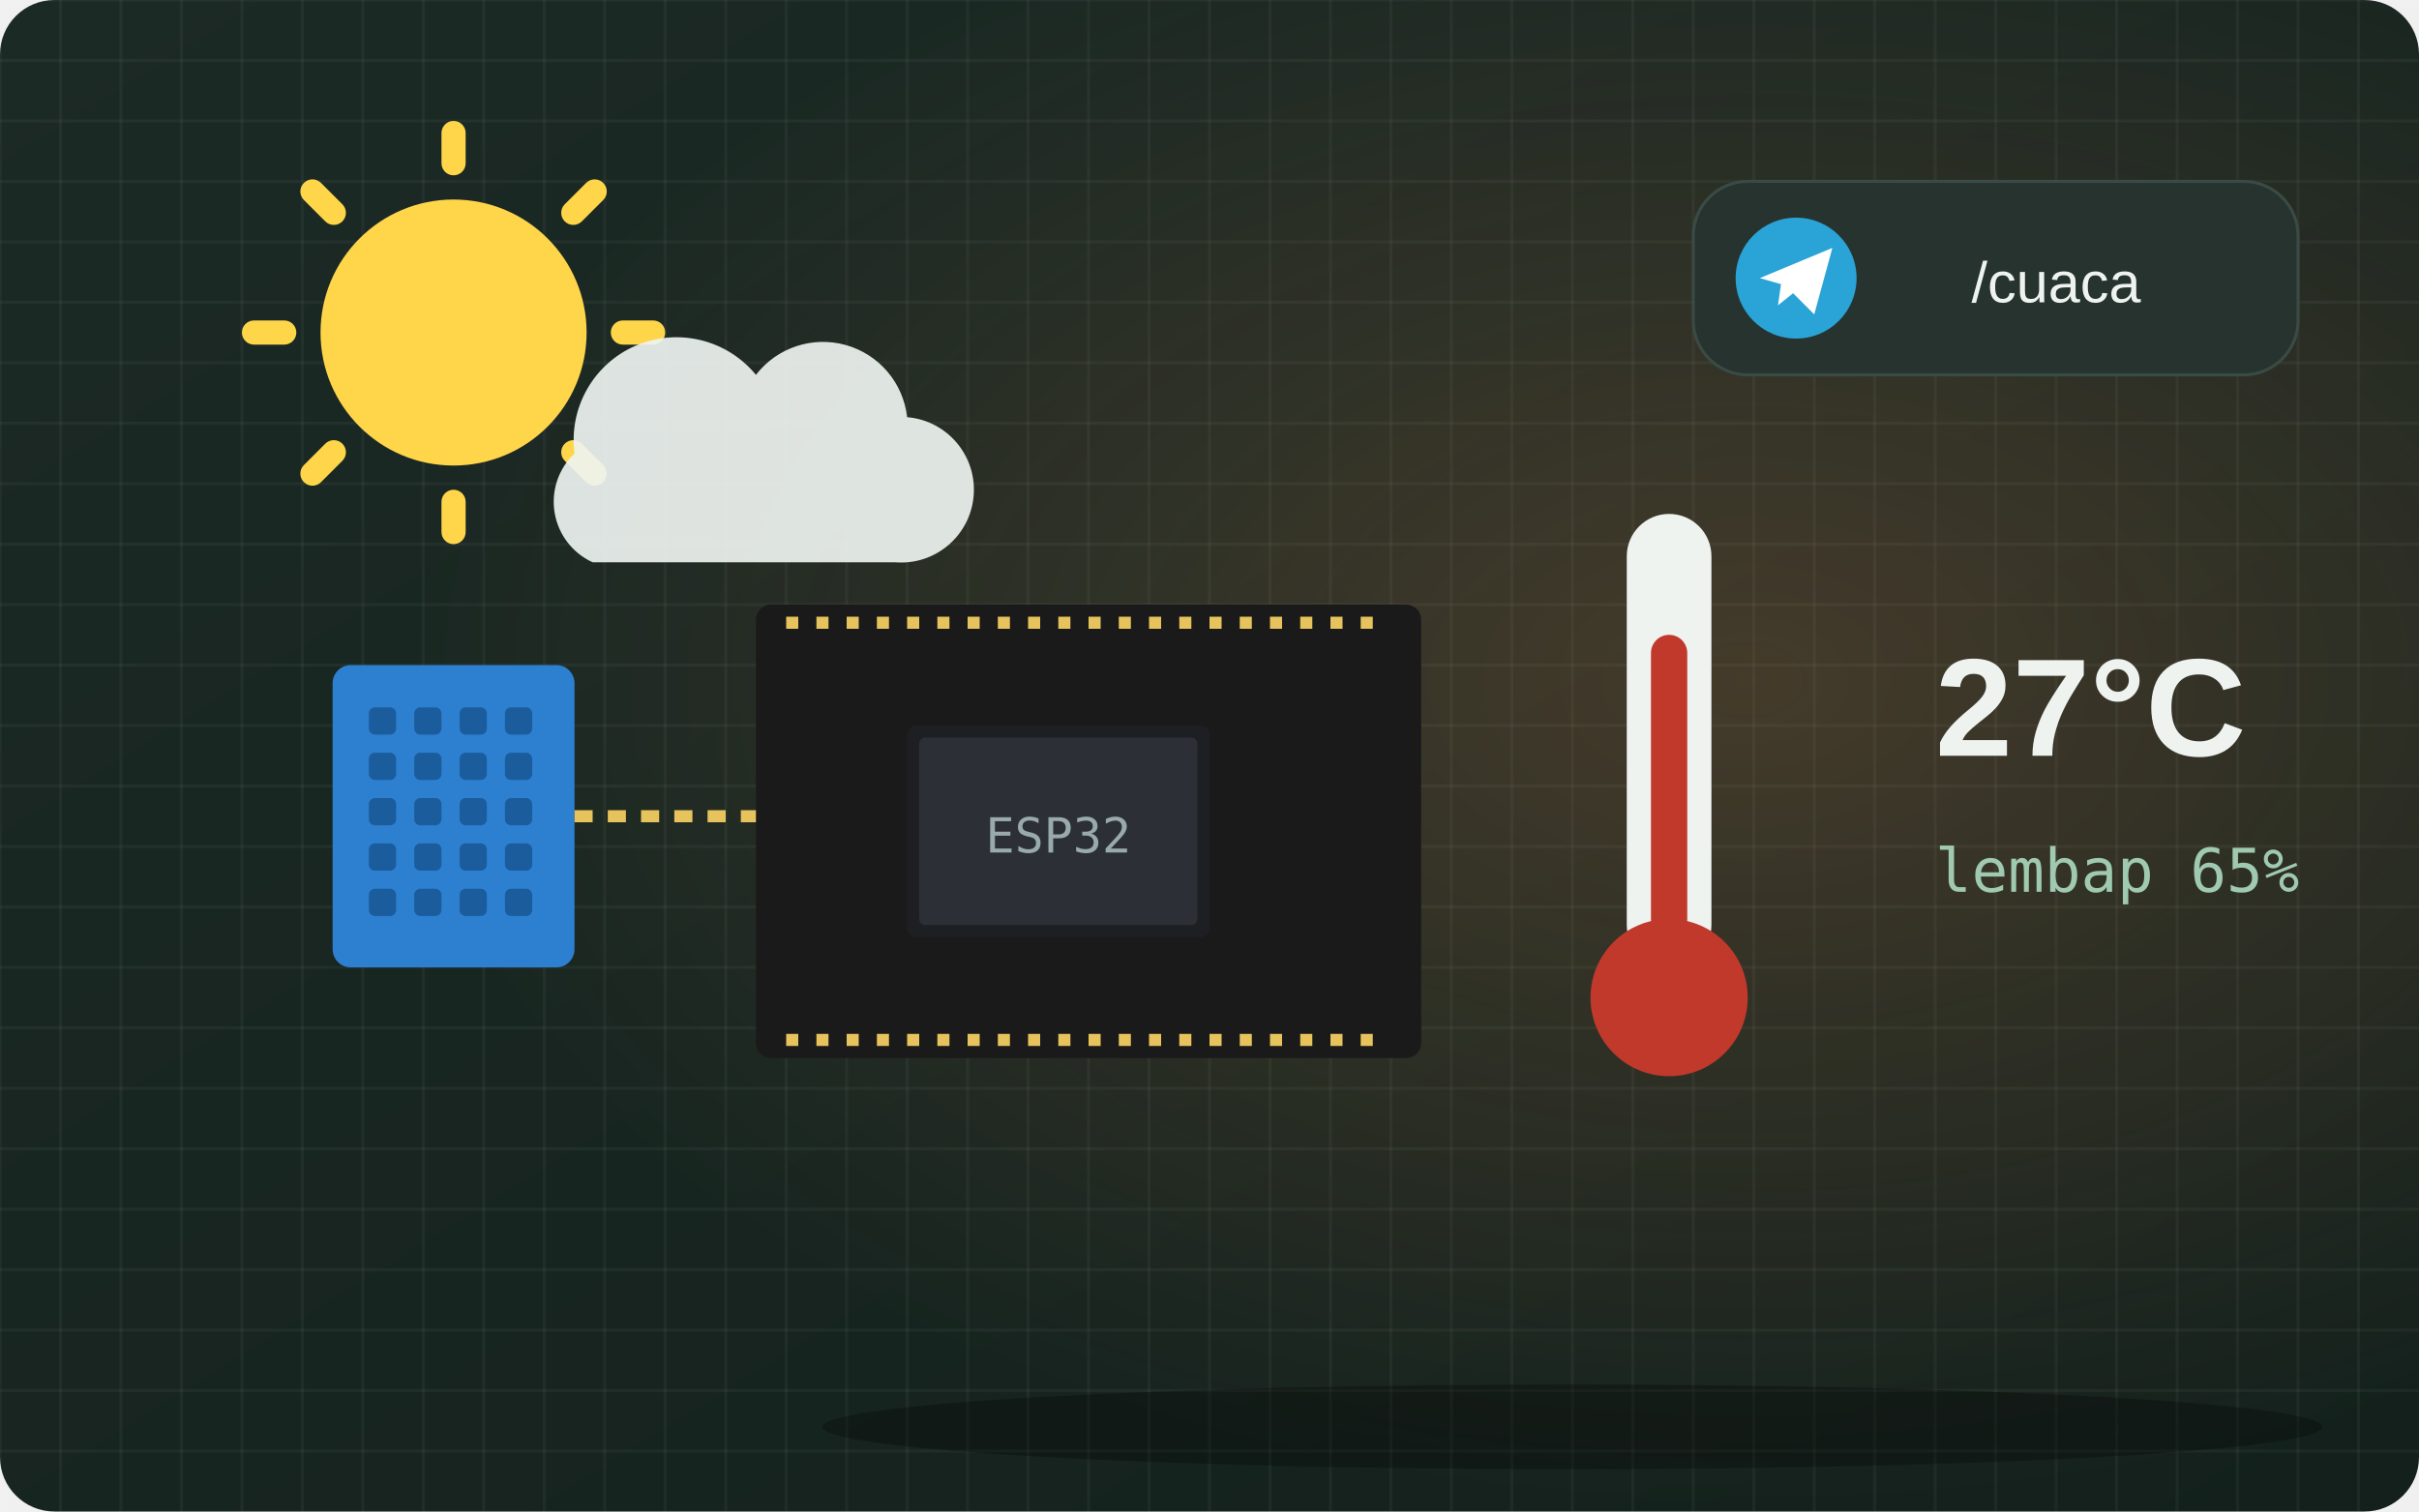
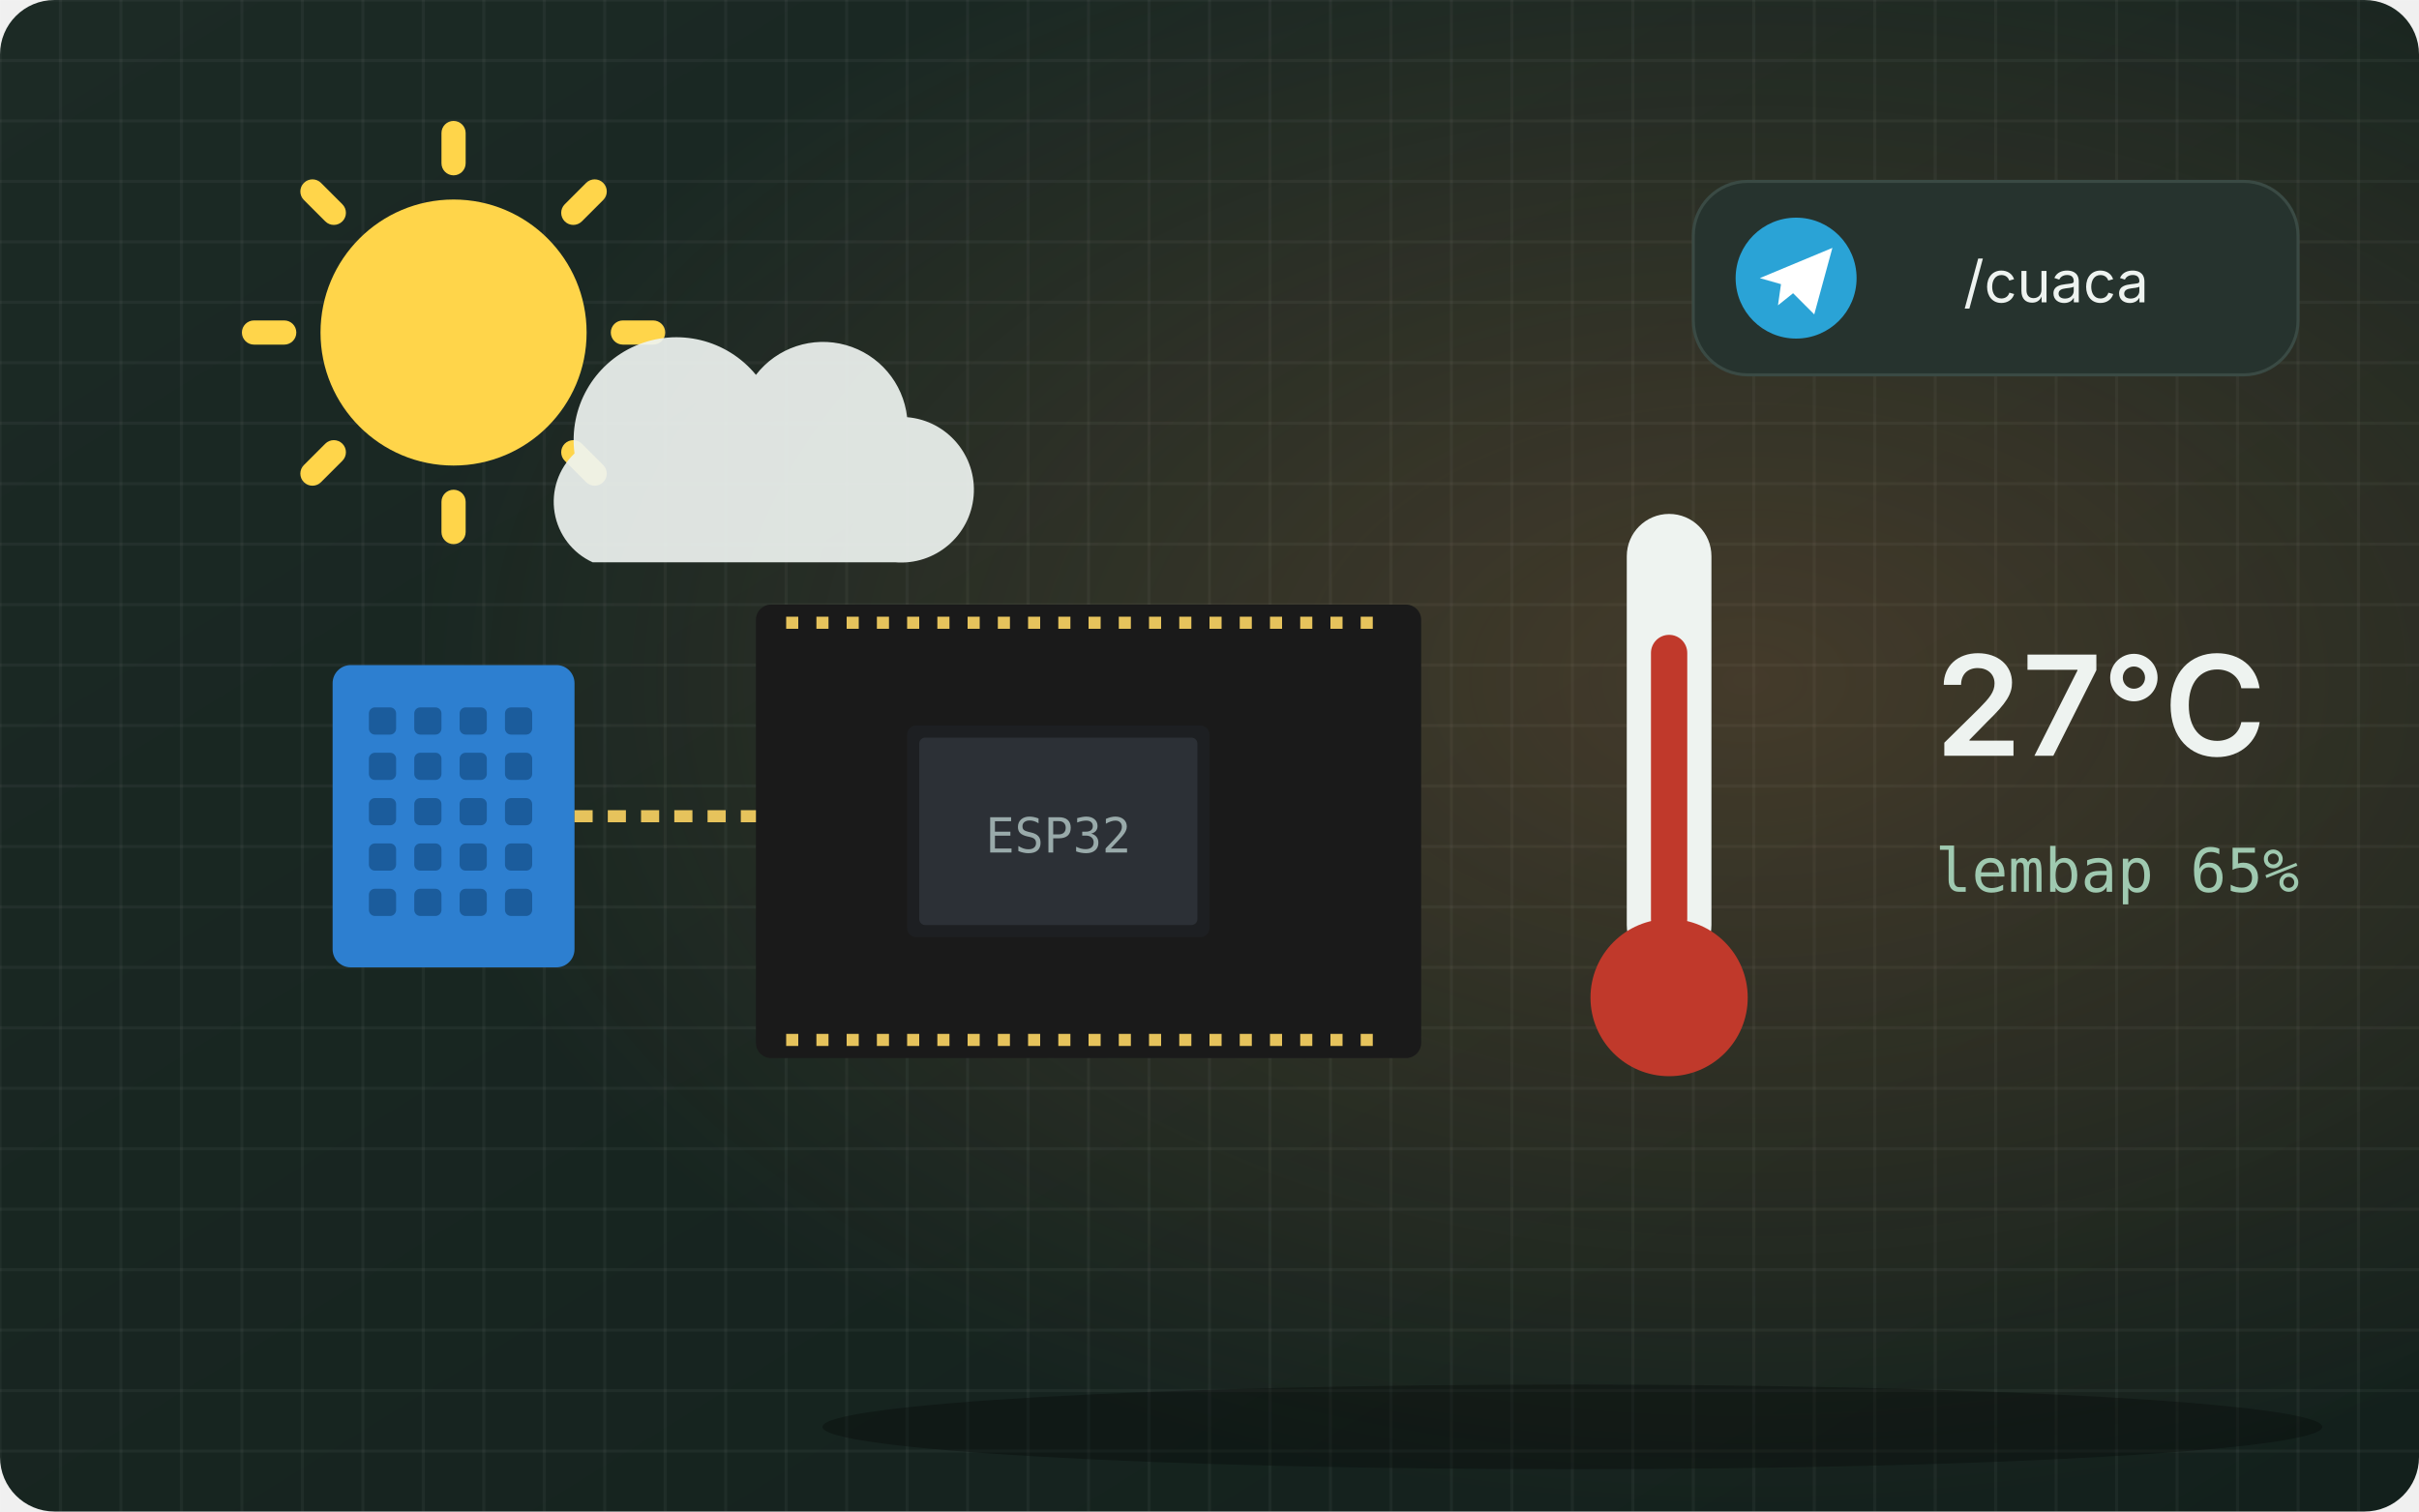
<svg xmlns="http://www.w3.org/2000/svg" viewBox="0 0 800 500" role="img" aria-label="Ilustrasi stasiun cuaca ESP32 dengan sensor DHT11 dan bot Telegram">
  <defs>
    <linearGradient id="bgc" x1="0" y1="0" x2="1" y2="1">
      <stop offset="0" stop-color="#1c2a25" />
      <stop offset="1" stop-color="#13201c" />
    </linearGradient>
    <radialGradient id="glowc" cx=".72" cy=".45" r=".55">
      <stop offset="0" stop-color="#e58c51" stop-opacity=".22" />
      <stop offset="1" stop-color="#e58c51" stop-opacity="0" />
    </radialGradient>
  </defs>
  <rect width="800" height="500" rx="18" fill="url(#bgc)" />
  <path d="M0 0V500" stroke="#ffffff" stroke-opacity=".04" />
  <path d="M20 0V500" stroke="#ffffff" stroke-opacity=".04" />
  <path d="M40 0V500" stroke="#ffffff" stroke-opacity=".04" />
  <path d="M60 0V500" stroke="#ffffff" stroke-opacity=".04" />
  <path d="M80 0V500" stroke="#ffffff" stroke-opacity=".04" />
  <path d="M100 0V500" stroke="#ffffff" stroke-opacity=".04" />
  <path d="M120 0V500" stroke="#ffffff" stroke-opacity=".04" />
  <path d="M140 0V500" stroke="#ffffff" stroke-opacity=".04" />
  <path d="M160 0V500" stroke="#ffffff" stroke-opacity=".04" />
  <path d="M180 0V500" stroke="#ffffff" stroke-opacity=".04" />
  <path d="M200 0V500" stroke="#ffffff" stroke-opacity=".04" />
  <path d="M220 0V500" stroke="#ffffff" stroke-opacity=".04" />
  <path d="M240 0V500" stroke="#ffffff" stroke-opacity=".04" />
  <path d="M260 0V500" stroke="#ffffff" stroke-opacity=".04" />
  <path d="M280 0V500" stroke="#ffffff" stroke-opacity=".04" />
  <path d="M300 0V500" stroke="#ffffff" stroke-opacity=".04" />
  <path d="M320 0V500" stroke="#ffffff" stroke-opacity=".04" />
  <path d="M340 0V500" stroke="#ffffff" stroke-opacity=".04" />
  <path d="M360 0V500" stroke="#ffffff" stroke-opacity=".04" />
  <path d="M380 0V500" stroke="#ffffff" stroke-opacity=".04" />
  <path d="M400 0V500" stroke="#ffffff" stroke-opacity=".04" />
  <path d="M420 0V500" stroke="#ffffff" stroke-opacity=".04" />
  <path d="M440 0V500" stroke="#ffffff" stroke-opacity=".04" />
  <path d="M460 0V500" stroke="#ffffff" stroke-opacity=".04" />
  <path d="M480 0V500" stroke="#ffffff" stroke-opacity=".04" />
  <path d="M500 0V500" stroke="#ffffff" stroke-opacity=".04" />
  <path d="M520 0V500" stroke="#ffffff" stroke-opacity=".04" />
  <path d="M540 0V500" stroke="#ffffff" stroke-opacity=".04" />
  <path d="M560 0V500" stroke="#ffffff" stroke-opacity=".04" />
  <path d="M580 0V500" stroke="#ffffff" stroke-opacity=".04" />
  <path d="M600 0V500" stroke="#ffffff" stroke-opacity=".04" />
  <path d="M620 0V500" stroke="#ffffff" stroke-opacity=".04" />
  <path d="M640 0V500" stroke="#ffffff" stroke-opacity=".04" />
  <path d="M660 0V500" stroke="#ffffff" stroke-opacity=".04" />
  <path d="M680 0V500" stroke="#ffffff" stroke-opacity=".04" />
  <path d="M700 0V500" stroke="#ffffff" stroke-opacity=".04" />
  <path d="M720 0V500" stroke="#ffffff" stroke-opacity=".04" />
  <path d="M740 0V500" stroke="#ffffff" stroke-opacity=".04" />
  <path d="M760 0V500" stroke="#ffffff" stroke-opacity=".04" />
  <path d="M780 0V500" stroke="#ffffff" stroke-opacity=".04" />
  <path d="M0 0H800" stroke="#ffffff" stroke-opacity=".04" />
  <path d="M0 20H800" stroke="#ffffff" stroke-opacity=".04" />
  <path d="M0 40H800" stroke="#ffffff" stroke-opacity=".04" />
  <path d="M0 60H800" stroke="#ffffff" stroke-opacity=".04" />
  <path d="M0 80H800" stroke="#ffffff" stroke-opacity=".04" />
  <path d="M0 100H800" stroke="#ffffff" stroke-opacity=".04" />
  <path d="M0 120H800" stroke="#ffffff" stroke-opacity=".04" />
  <path d="M0 140H800" stroke="#ffffff" stroke-opacity=".04" />
  <path d="M0 160H800" stroke="#ffffff" stroke-opacity=".04" />
  <path d="M0 180H800" stroke="#ffffff" stroke-opacity=".04" />
  <path d="M0 200H800" stroke="#ffffff" stroke-opacity=".04" />
  <path d="M0 220H800" stroke="#ffffff" stroke-opacity=".04" />
  <path d="M0 240H800" stroke="#ffffff" stroke-opacity=".04" />
  <path d="M0 260H800" stroke="#ffffff" stroke-opacity=".04" />
  <path d="M0 280H800" stroke="#ffffff" stroke-opacity=".04" />
  <path d="M0 300H800" stroke="#ffffff" stroke-opacity=".04" />
  <path d="M0 320H800" stroke="#ffffff" stroke-opacity=".04" />
  <path d="M0 340H800" stroke="#ffffff" stroke-opacity=".04" />
  <path d="M0 360H800" stroke="#ffffff" stroke-opacity=".04" />
  <path d="M0 380H800" stroke="#ffffff" stroke-opacity=".04" />
  <path d="M0 400H800" stroke="#ffffff" stroke-opacity=".04" />
  <path d="M0 420H800" stroke="#ffffff" stroke-opacity=".04" />
  <path d="M0 440H800" stroke="#ffffff" stroke-opacity=".04" />
  <path d="M0 460H800" stroke="#ffffff" stroke-opacity=".04" />
  <path d="M0 480H800" stroke="#ffffff" stroke-opacity=".04" />
  <rect width="800" height="500" rx="18" fill="url(#glowc)" />
  <ellipse cx="520.0" cy="472" rx="248.0" ry="14" fill="#000" opacity=".28" />
  <rect x="250" y="200" width="220" height="150" rx="5" fill="#1a1a1a" />
  <rect x="260" y="204" width="4" height="4" fill="#e6c35c" />
  <rect x="260" y="342" width="4" height="4" fill="#e6c35c" />
  <rect x="270" y="204" width="4" height="4" fill="#e6c35c" />
  <rect x="270" y="342" width="4" height="4" fill="#e6c35c" />
  <rect x="280" y="204" width="4" height="4" fill="#e6c35c" />
  <rect x="280" y="342" width="4" height="4" fill="#e6c35c" />
  <rect x="290" y="204" width="4" height="4" fill="#e6c35c" />
  <rect x="290" y="342" width="4" height="4" fill="#e6c35c" />
  <rect x="300" y="204" width="4" height="4" fill="#e6c35c" />
  <rect x="300" y="342" width="4" height="4" fill="#e6c35c" />
  <rect x="310" y="204" width="4" height="4" fill="#e6c35c" />
  <rect x="310" y="342" width="4" height="4" fill="#e6c35c" />
  <rect x="320" y="204" width="4" height="4" fill="#e6c35c" />
  <rect x="320" y="342" width="4" height="4" fill="#e6c35c" />
  <rect x="330" y="204" width="4" height="4" fill="#e6c35c" />
  <rect x="330" y="342" width="4" height="4" fill="#e6c35c" />
  <rect x="340" y="204" width="4" height="4" fill="#e6c35c" />
  <rect x="340" y="342" width="4" height="4" fill="#e6c35c" />
  <rect x="350" y="204" width="4" height="4" fill="#e6c35c" />
  <rect x="350" y="342" width="4" height="4" fill="#e6c35c" />
  <rect x="360" y="204" width="4" height="4" fill="#e6c35c" />
  <rect x="360" y="342" width="4" height="4" fill="#e6c35c" />
  <rect x="370" y="204" width="4" height="4" fill="#e6c35c" />
  <rect x="370" y="342" width="4" height="4" fill="#e6c35c" />
  <rect x="380" y="204" width="4" height="4" fill="#e6c35c" />
  <rect x="380" y="342" width="4" height="4" fill="#e6c35c" />
  <rect x="390" y="204" width="4" height="4" fill="#e6c35c" />
  <rect x="390" y="342" width="4" height="4" fill="#e6c35c" />
  <rect x="400" y="204" width="4" height="4" fill="#e6c35c" />
  <rect x="400" y="342" width="4" height="4" fill="#e6c35c" />
  <rect x="410" y="204" width="4" height="4" fill="#e6c35c" />
  <rect x="410" y="342" width="4" height="4" fill="#e6c35c" />
  <rect x="420" y="204" width="4" height="4" fill="#e6c35c" />
  <rect x="420" y="342" width="4" height="4" fill="#e6c35c" />
  <rect x="430" y="204" width="4" height="4" fill="#e6c35c" />
  <rect x="430" y="342" width="4" height="4" fill="#e6c35c" />
  <rect x="440" y="204" width="4" height="4" fill="#e6c35c" />
  <rect x="440" y="342" width="4" height="4" fill="#e6c35c" />
  <rect x="450" y="204" width="4" height="4" fill="#e6c35c" />
  <rect x="450" y="342" width="4" height="4" fill="#e6c35c" />
  <rect x="300" y="240" width="100" height="70" rx="3" fill="#1d1f22" />
  <rect x="304" y="244" width="92" height="62" rx="2" fill="#2c3036" />
-   <text x="350" y="282" text-anchor="middle" font-family="IBM Plex Mono,monospace" font-size="16" fill="#9aa">ESP32</text>
+   <text x="350" y="282" text-anchor="middle" font-family="JetBrains Mono,monospace" font-size="16" fill="#9aa">ESP32</text>
  <g transform="translate(110 220)">
    <rect width="80" height="100" rx="6" fill="#2d7fd0" />
    <rect x="12" y="14" width="9" height="9" rx="2" fill="#1b5c9c" />
    <rect x="27" y="14" width="9" height="9" rx="2" fill="#1b5c9c" />
    <rect x="42" y="14" width="9" height="9" rx="2" fill="#1b5c9c" />
    <rect x="57" y="14" width="9" height="9" rx="2" fill="#1b5c9c" />
    <rect x="12" y="29" width="9" height="9" rx="2" fill="#1b5c9c" />
    <rect x="27" y="29" width="9" height="9" rx="2" fill="#1b5c9c" />
    <rect x="42" y="29" width="9" height="9" rx="2" fill="#1b5c9c" />
    <rect x="57" y="29" width="9" height="9" rx="2" fill="#1b5c9c" />
    <rect x="12" y="44" width="9" height="9" rx="2" fill="#1b5c9c" />
    <rect x="27" y="44" width="9" height="9" rx="2" fill="#1b5c9c" />
    <rect x="42" y="44" width="9" height="9" rx="2" fill="#1b5c9c" />
    <rect x="57" y="44" width="9" height="9" rx="2" fill="#1b5c9c" />
    <rect x="12" y="59" width="9" height="9" rx="2" fill="#1b5c9c" />
    <rect x="27" y="59" width="9" height="9" rx="2" fill="#1b5c9c" />
    <rect x="42" y="59" width="9" height="9" rx="2" fill="#1b5c9c" />
    <rect x="57" y="59" width="9" height="9" rx="2" fill="#1b5c9c" />
    <rect x="12" y="74" width="9" height="9" rx="2" fill="#1b5c9c" />
    <rect x="27" y="74" width="9" height="9" rx="2" fill="#1b5c9c" />
    <rect x="42" y="74" width="9" height="9" rx="2" fill="#1b5c9c" />
    <rect x="57" y="74" width="9" height="9" rx="2" fill="#1b5c9c" />
  </g>
  <path d="M190 270 H250" stroke="#e6c35c" stroke-width="4" stroke-dasharray="6 5" />
  <g transform="translate(520 170)">
    <rect x="18" y="0" width="28" height="150" rx="14" fill="#eef3f0" />
    <rect x="26" y="40" width="12" height="100" rx="6" fill="#c0392b" />
    <circle cx="32" cy="160" r="26" fill="#c0392b" />
  </g>
-   <text x="640" y="250" font-family="IBM Plex Sans,Arial,sans-serif" font-size="46" fill="#eef3f0" font-weight="600">27°C</text>
-   <text x="640" y="295" font-family="IBM Plex Mono,monospace" font-size="20" fill="#9fc9b0">lembap 65%</text>
+   <text x="640" y="250" font-family="Inter,Arial,sans-serif" font-size="46" fill="#eef3f0" font-weight="600">27°C</text>
+   <text x="640" y="295" font-family="JetBrains Mono,monospace" font-size="20" fill="#9fc9b0">lembap 65%</text>
  <circle cx="150" cy="110" r="44" fill="#ffd54a" />
  <rect x="146" y="40" width="8" height="18" rx="4" fill="#ffd54a" transform="rotate(0 150 110)" />
  <rect x="146" y="40" width="8" height="18" rx="4" fill="#ffd54a" transform="rotate(45 150 110)" />
  <rect x="146" y="40" width="8" height="18" rx="4" fill="#ffd54a" transform="rotate(90 150 110)" />
  <rect x="146" y="40" width="8" height="18" rx="4" fill="#ffd54a" transform="rotate(135 150 110)" />
  <rect x="146" y="40" width="8" height="18" rx="4" fill="#ffd54a" transform="rotate(180 150 110)" />
  <rect x="146" y="40" width="8" height="18" rx="4" fill="#ffd54a" transform="rotate(225 150 110)" />
  <rect x="146" y="40" width="8" height="18" rx="4" fill="#ffd54a" transform="rotate(270 150 110)" />
  <rect x="146" y="40" width="8" height="18" rx="4" fill="#ffd54a" transform="rotate(315 150 110)" />
  <path d="M190 150 a34 34 0 0 1 60 -26 a28 28 0 0 1 50 14 a24 24 0 0 1 -4 48 h-100 a22 22 0 0 1 -6 -36z" fill="#eef3f0" opacity=".92" />
  <g transform="translate(560 60)">
    <rect width="200" height="64" rx="18" fill="#26332e" stroke="#3a4a44" />
    <circle cx="34" cy="32" r="20" fill="#2aa3d6" />
    <path d="M22 32 L46 22 L40 44 L33 37 L28 41 L29 34Z" fill="#fff" />
-     <text x="120" y="40" text-anchor="middle" font-family="IBM Plex Sans,Arial,sans-serif" font-size="19" fill="#eef3f0">/cuaca</text>
+     <text x="120" y="40" text-anchor="middle" font-family="Inter,Arial,sans-serif" font-size="19" fill="#eef3f0">/cuaca</text>
  </g>
</svg>
